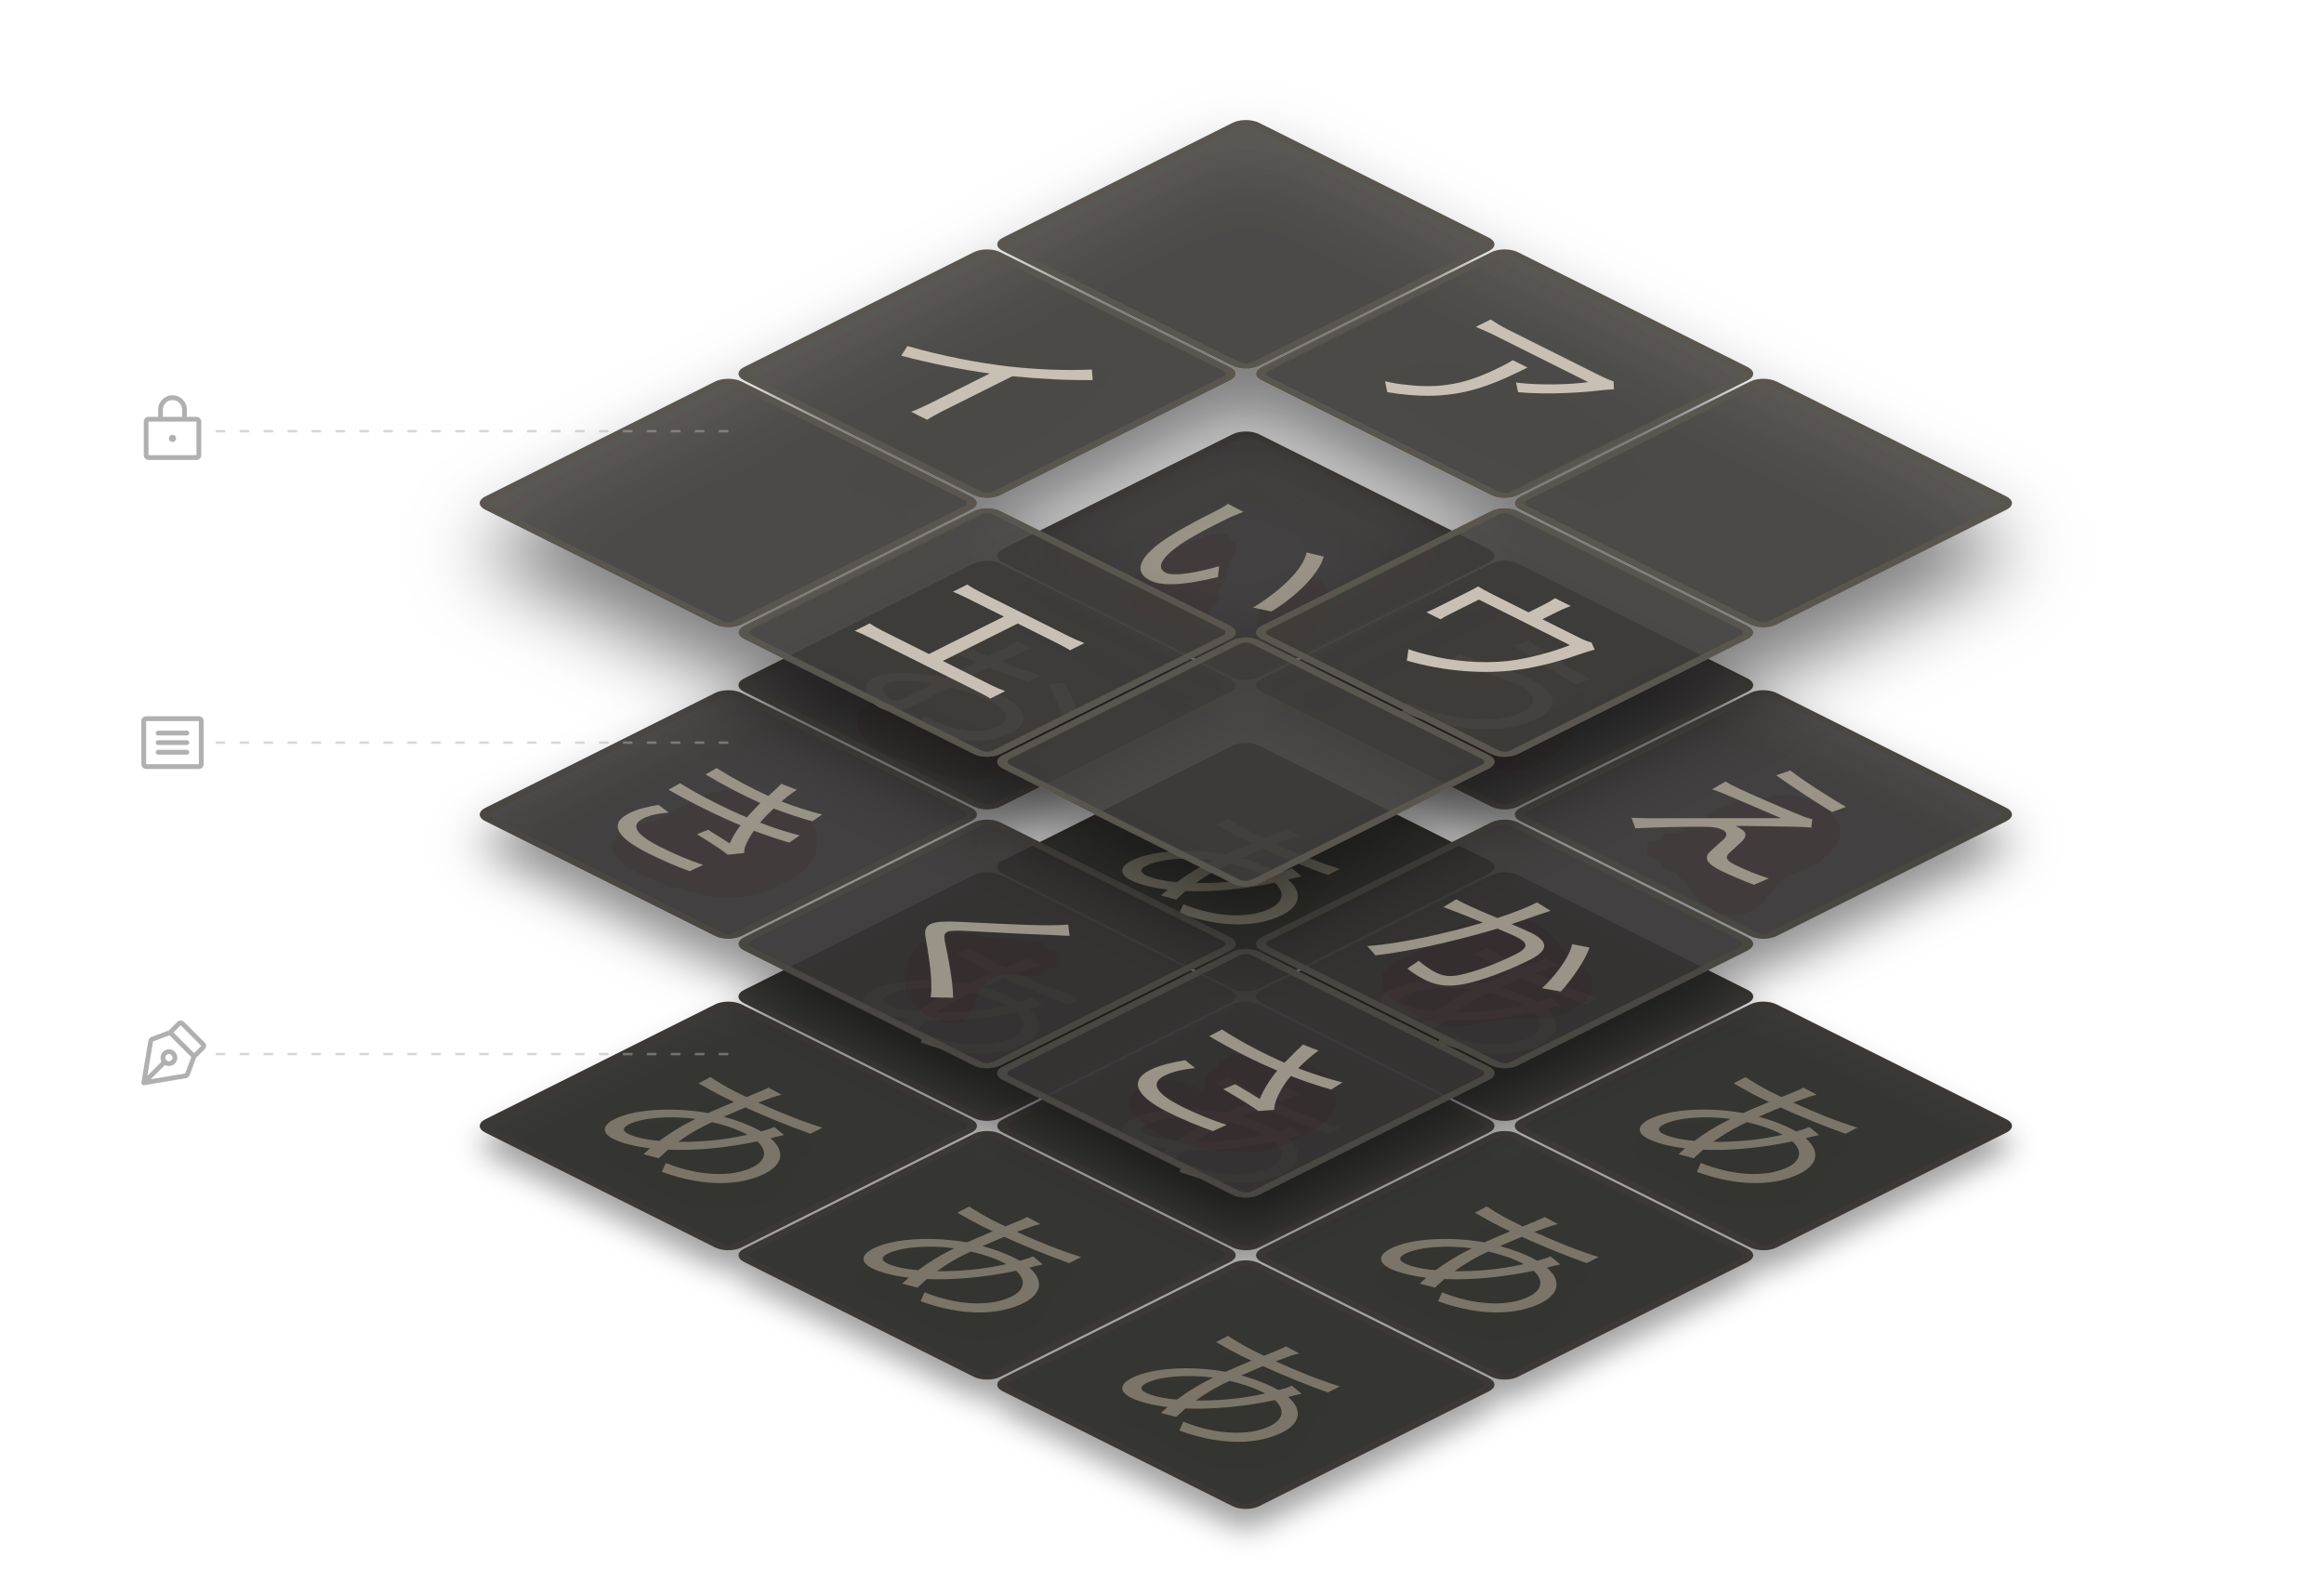
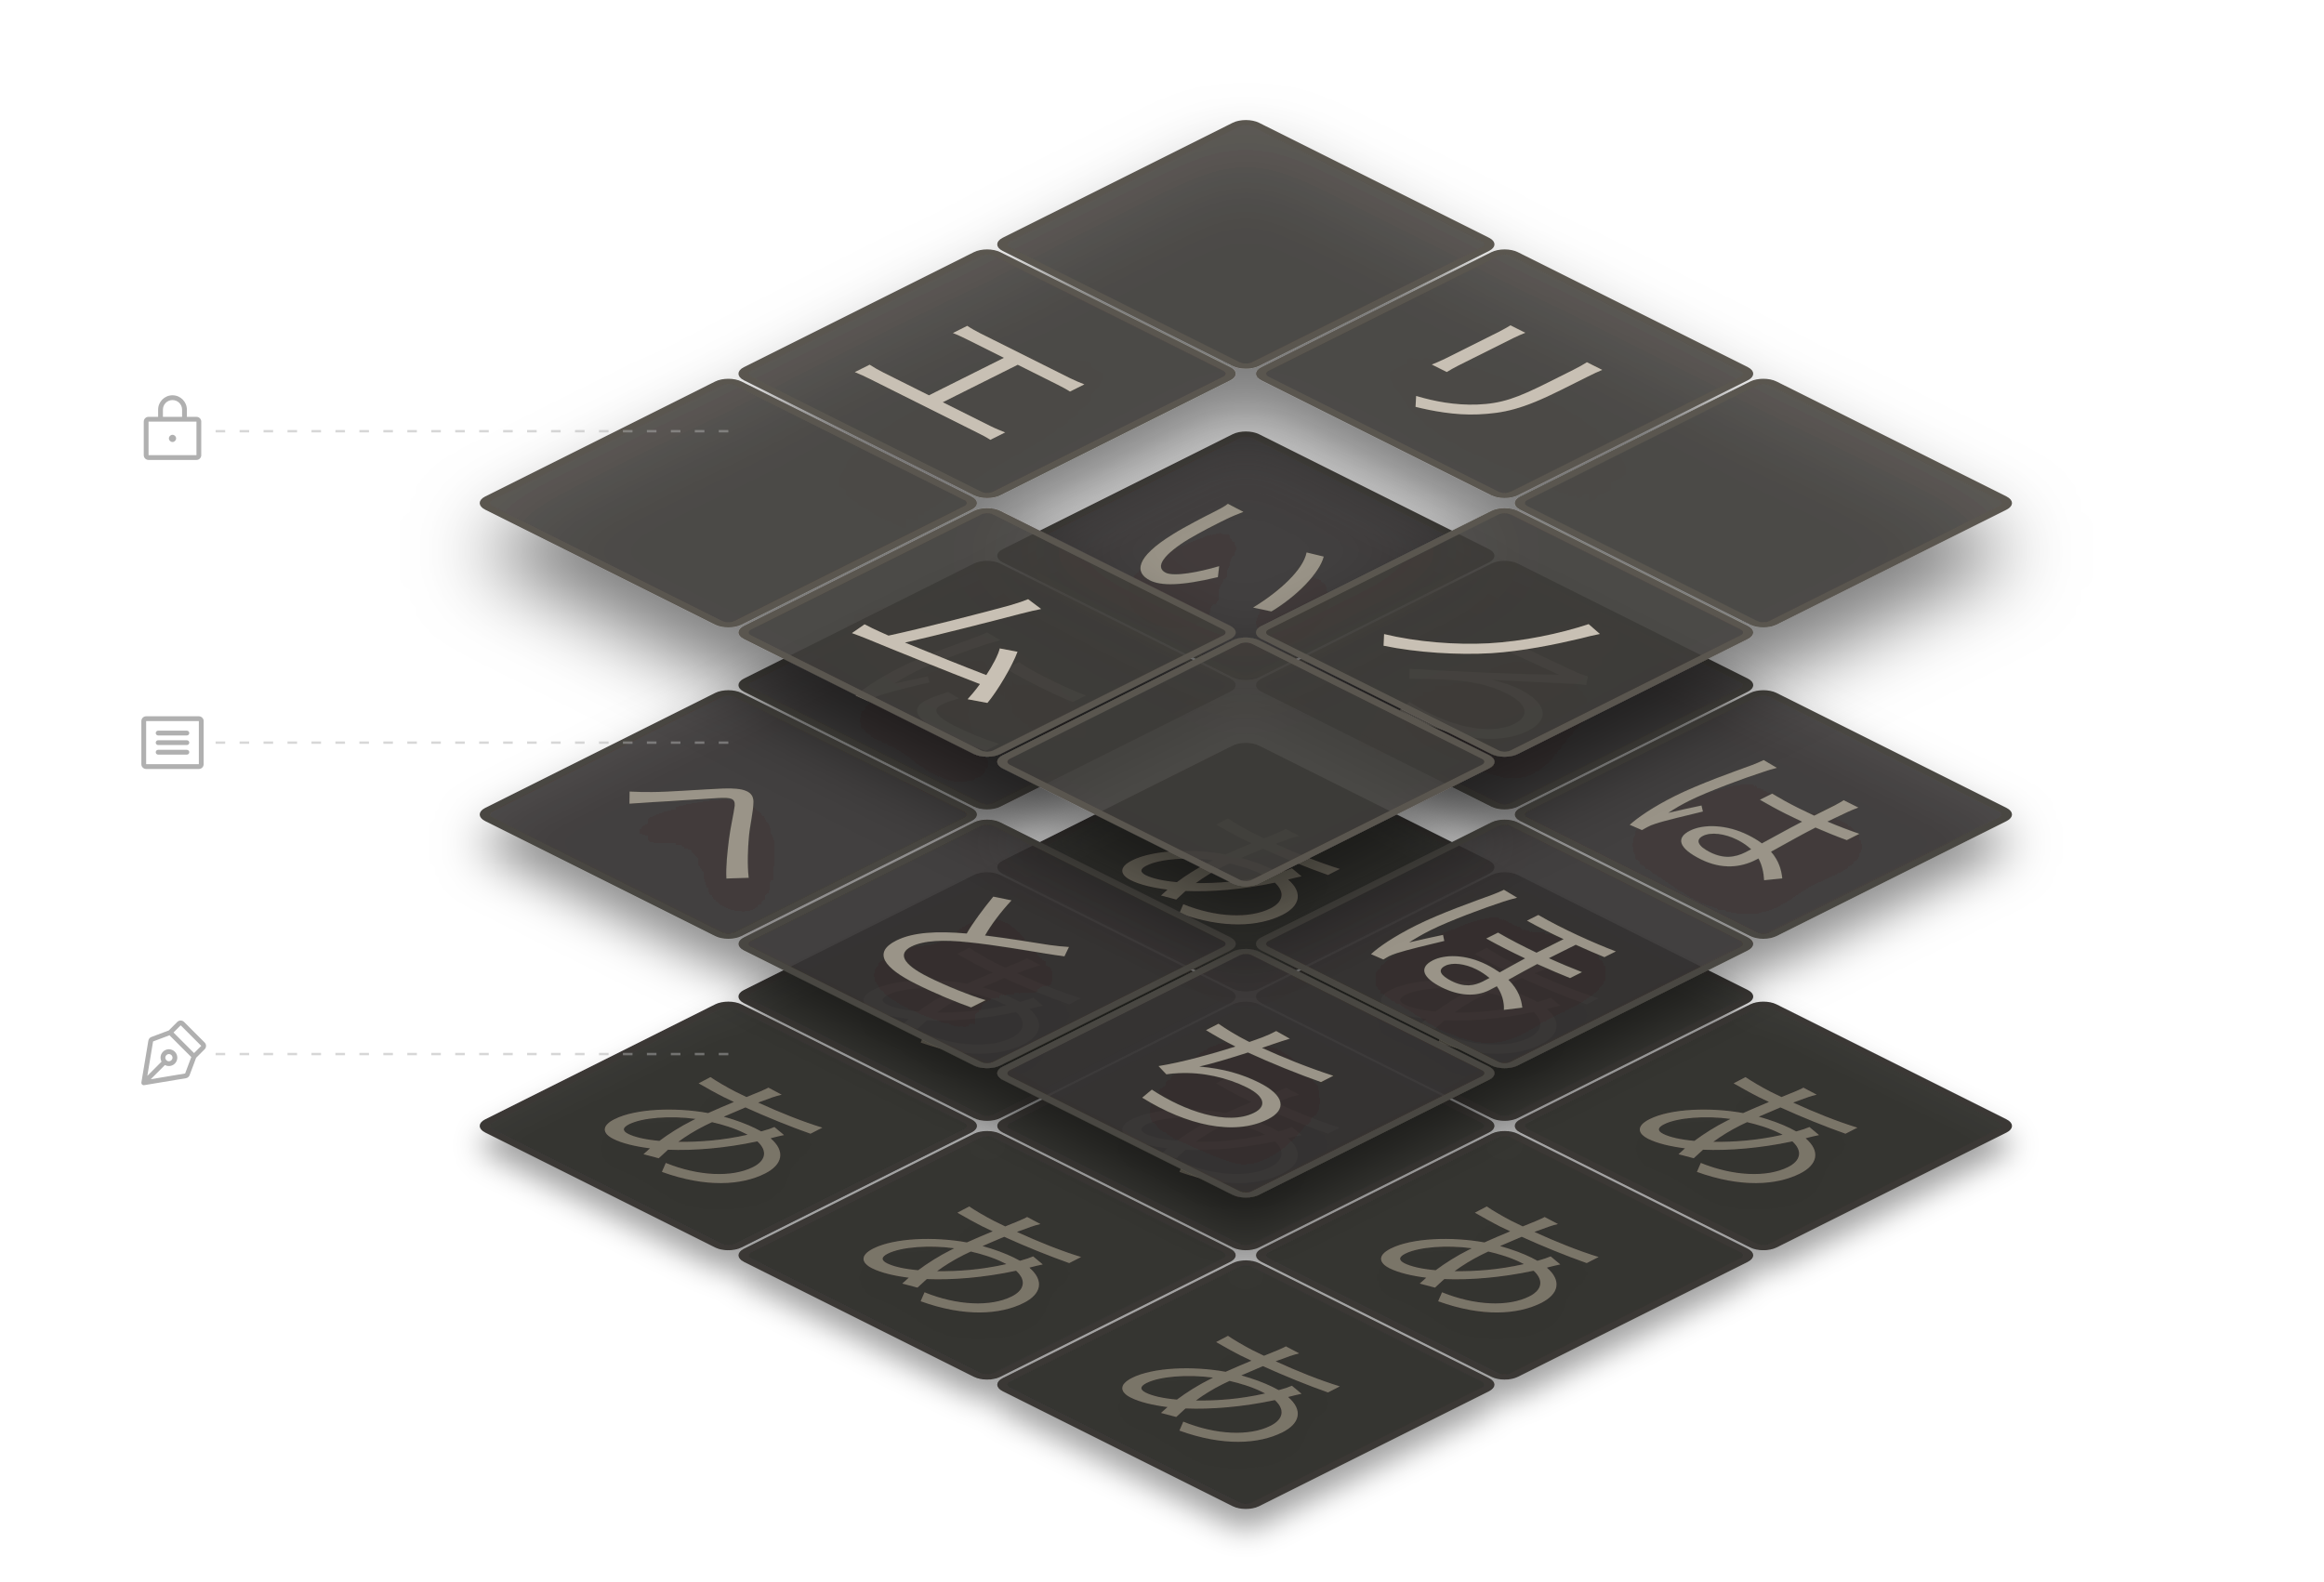
<svg xmlns="http://www.w3.org/2000/svg" viewBox="-35 -80 485 330" role="img" aria-label="NineBoxView Pro 三層九宮格概念圖" class="concept-layers-svg">
  <defs>
    <filter id="shadow-sm" x="-50%" y="-50%" width="200%" height="200%">
      <feDropShadow dx="0" dy="4" stdDeviation="3" flood-color="#000" flood-opacity="0.4" />
    </filter>
    <filter id="shadow-md" x="-50%" y="-50%" width="200%" height="200%">
      <feDropShadow dx="0" dy="6" stdDeviation="5" flood-color="#000" flood-opacity="0.5" />
    </filter>
    <filter id="shadow-lg" x="-50%" y="-50%" width="200%" height="200%">
      <feDropShadow dx="0" dy="10" stdDeviation="8" flood-color="#000" flood-opacity="0.6" />
    </filter>
  </defs>
  <style>
    .cell { stroke-width: 1.5; }
    .cell-edit { fill: rgba(45, 43, 40, 0.92); stroke: #3a3836; }
    .cell-reference { fill: rgba(55, 52, 48, 0.88); stroke: #4a4642; }
    .cell-locked { fill: rgba(65, 62, 56, 0.85); stroke: #5a5650; }
    .glyph { font-size: 34px; text-anchor: middle; dominant-baseline: central; font-family: "Noto Serif TC", "Songti TC", Georgia, serif; }
    .glyph-edit { fill: #7a7468; }
    .glyph-reference { fill: #9a9488; }
    .glyph-locked { fill: #c8c0b4; }
    .layer-line { stroke: #b0b0b0; stroke-width: 0.5; stroke-dasharray: 2, 3; opacity: 0.5; }
    .layer-icon { fill: #b0b0b0; }
  </style>
  <g id="concept-diagram" transform="translate(225, 75)">
    <g transform="translate(0, 0)" filter="url(#shadow-sm)">
      <g class="layer" transform="matrix(1, 0.5, -1, 0.5, 0, 0)">
        <rect class="cell cell-edit" x="0" y="0" width="52" height="52" rx="2" />
        <rect class="cell cell-edit" x="54" y="0" width="52" height="52" rx="2" />
        <rect class="cell cell-edit" x="108" y="0" width="52" height="52" rx="2" />
        <rect class="cell cell-edit" x="0" y="54" width="52" height="52" rx="2" />
        <rect class="cell cell-edit" x="54" y="54" width="52" height="52" rx="2" />
        <rect class="cell cell-edit" x="108" y="54" width="52" height="52" rx="2" />
        <rect class="cell cell-edit" x="0" y="108" width="52" height="52" rx="2" />
        <rect class="cell cell-edit" x="54" y="108" width="52" height="52" rx="2" />
        <rect class="cell cell-edit" x="108" y="108" width="52" height="52" rx="2" />
        <text class="glyph glyph-edit" x="26" y="26">あ</text>
        <text class="glyph glyph-edit" x="80" y="26">あ</text>
        <text class="glyph glyph-edit" x="134" y="26">あ</text>
        <text class="glyph glyph-edit" x="26" y="80">あ</text>
        <text class="glyph glyph-edit" x="80" y="80">あ</text>
        <text class="glyph glyph-edit" x="134" y="80">あ</text>
        <text class="glyph glyph-edit" x="26" y="134">あ</text>
        <text class="glyph glyph-edit" x="80" y="134">あ</text>
        <text class="glyph glyph-edit" x="134" y="134">あ</text>
      </g>
    </g>
    <g transform="translate(0, -65)" filter="url(#shadow-md)">
      <g class="layer" transform="matrix(1, 0.5, -1, 0.5, 0, 0)">
        <rect class="cell cell-reference" x="0" y="0" width="52" height="52" rx="2" />
        <rect class="cell cell-reference" x="54" y="0" width="52" height="52" rx="2" />
        <rect class="cell cell-reference" x="108" y="0" width="52" height="52" rx="2" />
        <rect class="cell cell-reference" x="0" y="54" width="52" height="52" rx="2" />
        <rect class="cell cell-reference" x="108" y="54" width="52" height="52" rx="2" />
        <rect class="cell cell-reference" x="0" y="108" width="52" height="52" rx="2" />
        <rect class="cell cell-reference" x="54" y="108" width="52" height="52" rx="2" />
        <rect class="cell cell-reference" x="108" y="108" width="52" height="52" rx="2" />
        <text class="glyph glyph-reference" x="26" y="26">い</text>
-         <text class="glyph glyph-reference" x="80" y="26">う</text>
-         <text class="glyph glyph-reference" x="134" y="26">え</text>
-         <text class="glyph glyph-reference" x="26" y="80">お</text>
-         <text class="glyph glyph-reference" x="134" y="80">か</text>
-         <text class="glyph glyph-reference" x="26" y="134">き</text>
-         <text class="glyph glyph-reference" x="80" y="134">く</text>
-         <text class="glyph glyph-reference" x="134" y="134">さ</text>
+         <text class="glyph glyph-reference" x="80" y="26">ろ</text>
+         <text class="glyph glyph-reference" x="134" y="26">は</text>
+         <text class="glyph glyph-reference" x="26" y="80">に</text>
+         <text class="glyph glyph-reference" x="134" y="80">ほ</text>
+         <text class="glyph glyph-reference" x="26" y="134">へ</text>
+         <text class="glyph glyph-reference" x="80" y="134">と</text>
+         <text class="glyph glyph-reference" x="134" y="134">ち</text>
      </g>
    </g>
    <g transform="translate(0, -130)" filter="url(#shadow-lg)">
      <g class="layer" transform="matrix(1, 0.5, -1, 0.5, 0, 0)">
        <rect class="cell cell-locked" x="0" y="0" width="52" height="52" rx="2" />
        <rect class="cell cell-locked" x="54" y="0" width="52" height="52" rx="2" />
        <rect class="cell cell-locked" x="108" y="0" width="52" height="52" rx="2" />
        <rect class="cell cell-locked" x="0" y="54" width="52" height="52" rx="2" />
        <rect class="cell cell-locked" x="108" y="54" width="52" height="52" rx="2" />
        <rect class="cell cell-locked" x="0" y="108" width="52" height="52" rx="2" />
        <rect class="cell cell-locked" x="54" y="108" width="52" height="52" rx="2" />
        <rect class="cell cell-locked" x="108" y="108" width="52" height="52" rx="2" />
-         <text class="glyph glyph-locked" x="80" y="26">ア</text>
-         <text class="glyph glyph-locked" x="26" y="80">イ</text>
-         <text class="glyph glyph-locked" x="134" y="80">ウ</text>
-         <text class="glyph glyph-locked" x="80" y="134">エ</text>
+         <text class="glyph glyph-locked" x="80" y="26">リ</text>
+         <text class="glyph glyph-locked" x="26" y="80">エ</text>
+         <text class="glyph glyph-locked" x="134" y="80">ノ</text>
+         <text class="glyph glyph-locked" x="80" y="134">ム</text>
      </g>
    </g>
    <g class="labels">
      <line class="layer-line" x1="-215" y1="65" x2="-105" y2="65" />
      <svg class="layer-icon" x="-232" y="57" width="16" height="16" viewBox="0 0 256 256">
        <path d="M240,100.68a15.86,15.86,0,0,0-4.69-11.31L166.63,20.68a16,16,0,0,0-22.63,0L115.57,49.11l-58,21.77A16.06,16.06,0,0,0,47.35,83.23L24.11,222.68A8,8,0,0,0,32,232a8.4,8.4,0,0,0,1.32-.11l139.44-23.24a16,16,0,0,0,12.35-10.17l21.77-58L235.31,112A15.87,15.87,0,0,0,240,100.68Zm-69.87,92.19L55.32,212l47.37-47.37a28,28,0,1,0-11.32-11.32L44,200.7,63.13,85.86,118,65.29,190.7,138ZM104,140a12,12,0,1,1,12,12A12,12,0,0,1,104,140Zm96-15.32L131.31,56l24-24L224,100.68Z" />
      </svg>
      <line class="layer-line" x1="-215" y1="0" x2="-105" y2="0" />
      <svg class="layer-icon" x="-232" y="-8" width="16" height="16" viewBox="0 0 256 256">
        <path d="M216,40H40A16,16,0,0,0,24,56V200a16,16,0,0,0,16,16H216a16,16,0,0,0,16-16V56A16,16,0,0,0,216,40Zm0,160H40V56H216V200ZM184,96a8,8,0,0,1-8,8H80a8,8,0,0,1,0-16h96A8,8,0,0,1,184,96Zm0,32a8,8,0,0,1-8,8H80a8,8,0,0,1,0-16h96A8,8,0,0,1,184,128Zm0,32a8,8,0,0,1-8,8H80a8,8,0,0,1,0-16h96A8,8,0,0,1,184,160Z" />
      </svg>
      <line class="layer-line" x1="-215" y1="-65" x2="-105" y2="-65" />
      <svg class="layer-icon" x="-232" y="-73" width="16" height="16" viewBox="0 0 256 256">
        <path d="M208,80H176V56a48,48,0,0,0-96,0V80H48A16,16,0,0,0,32,96V208a16,16,0,0,0,16,16H208a16,16,0,0,0,16-16V96A16,16,0,0,0,208,80ZM96,56a32,32,0,0,1,64,0V80H96ZM208,208H48V96H208V208Zm-68-56a12,12,0,1,1-12-12A12,12,0,0,1,140,152Z" />
      </svg>
    </g>
  </g>
</svg>
